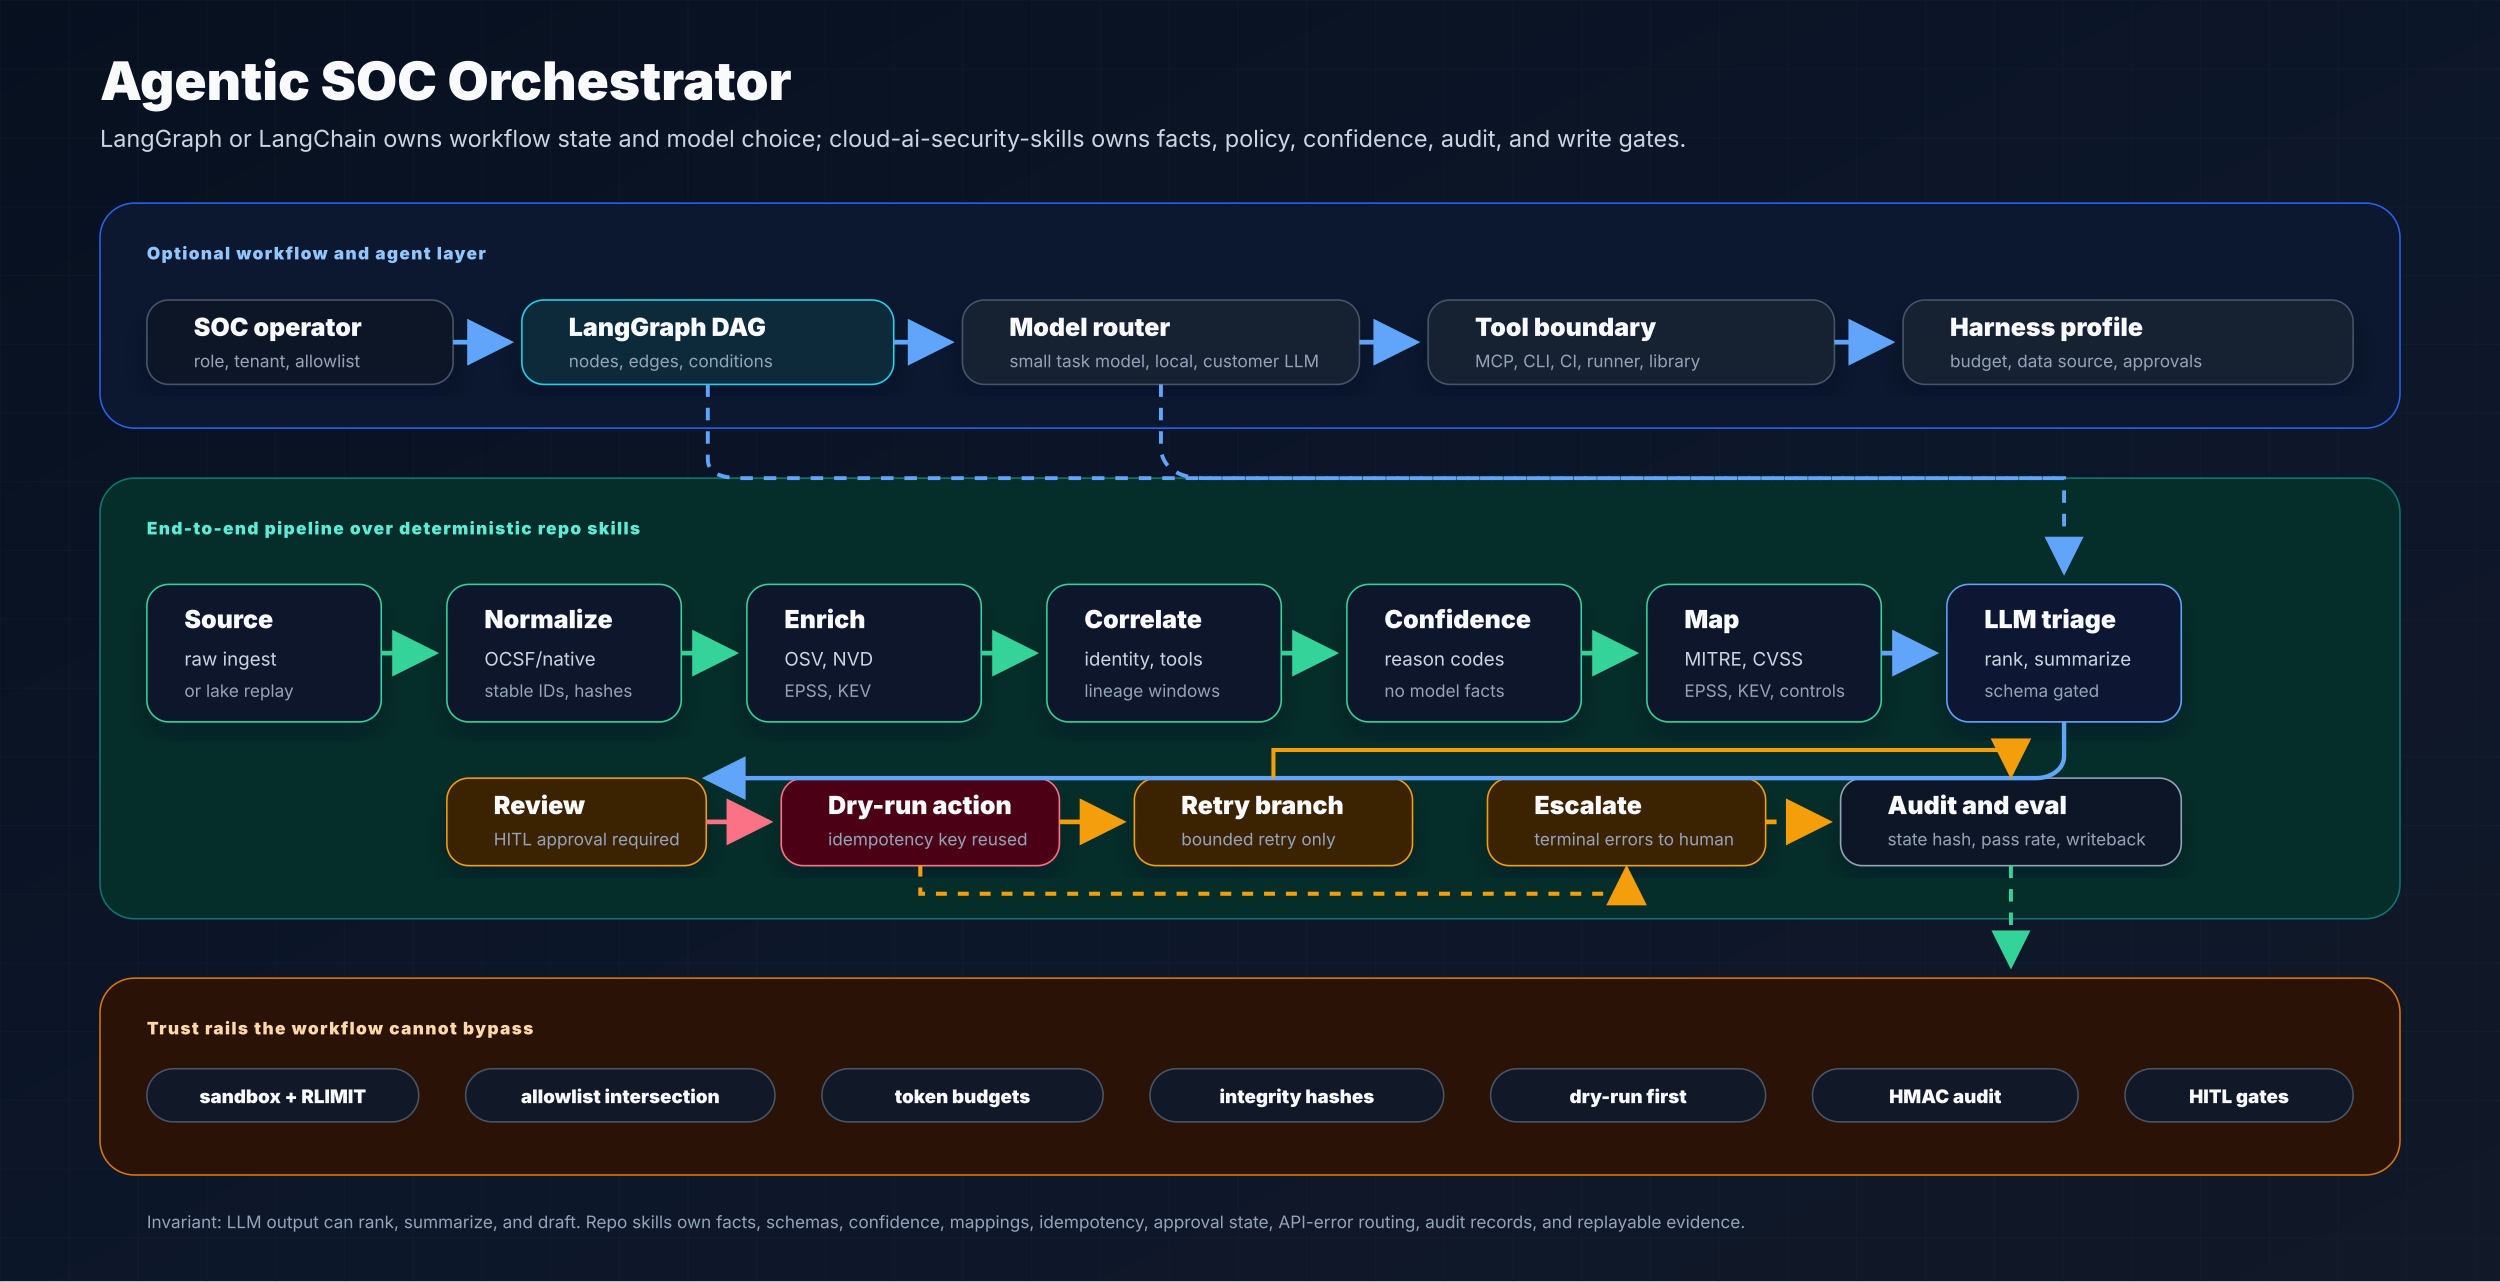
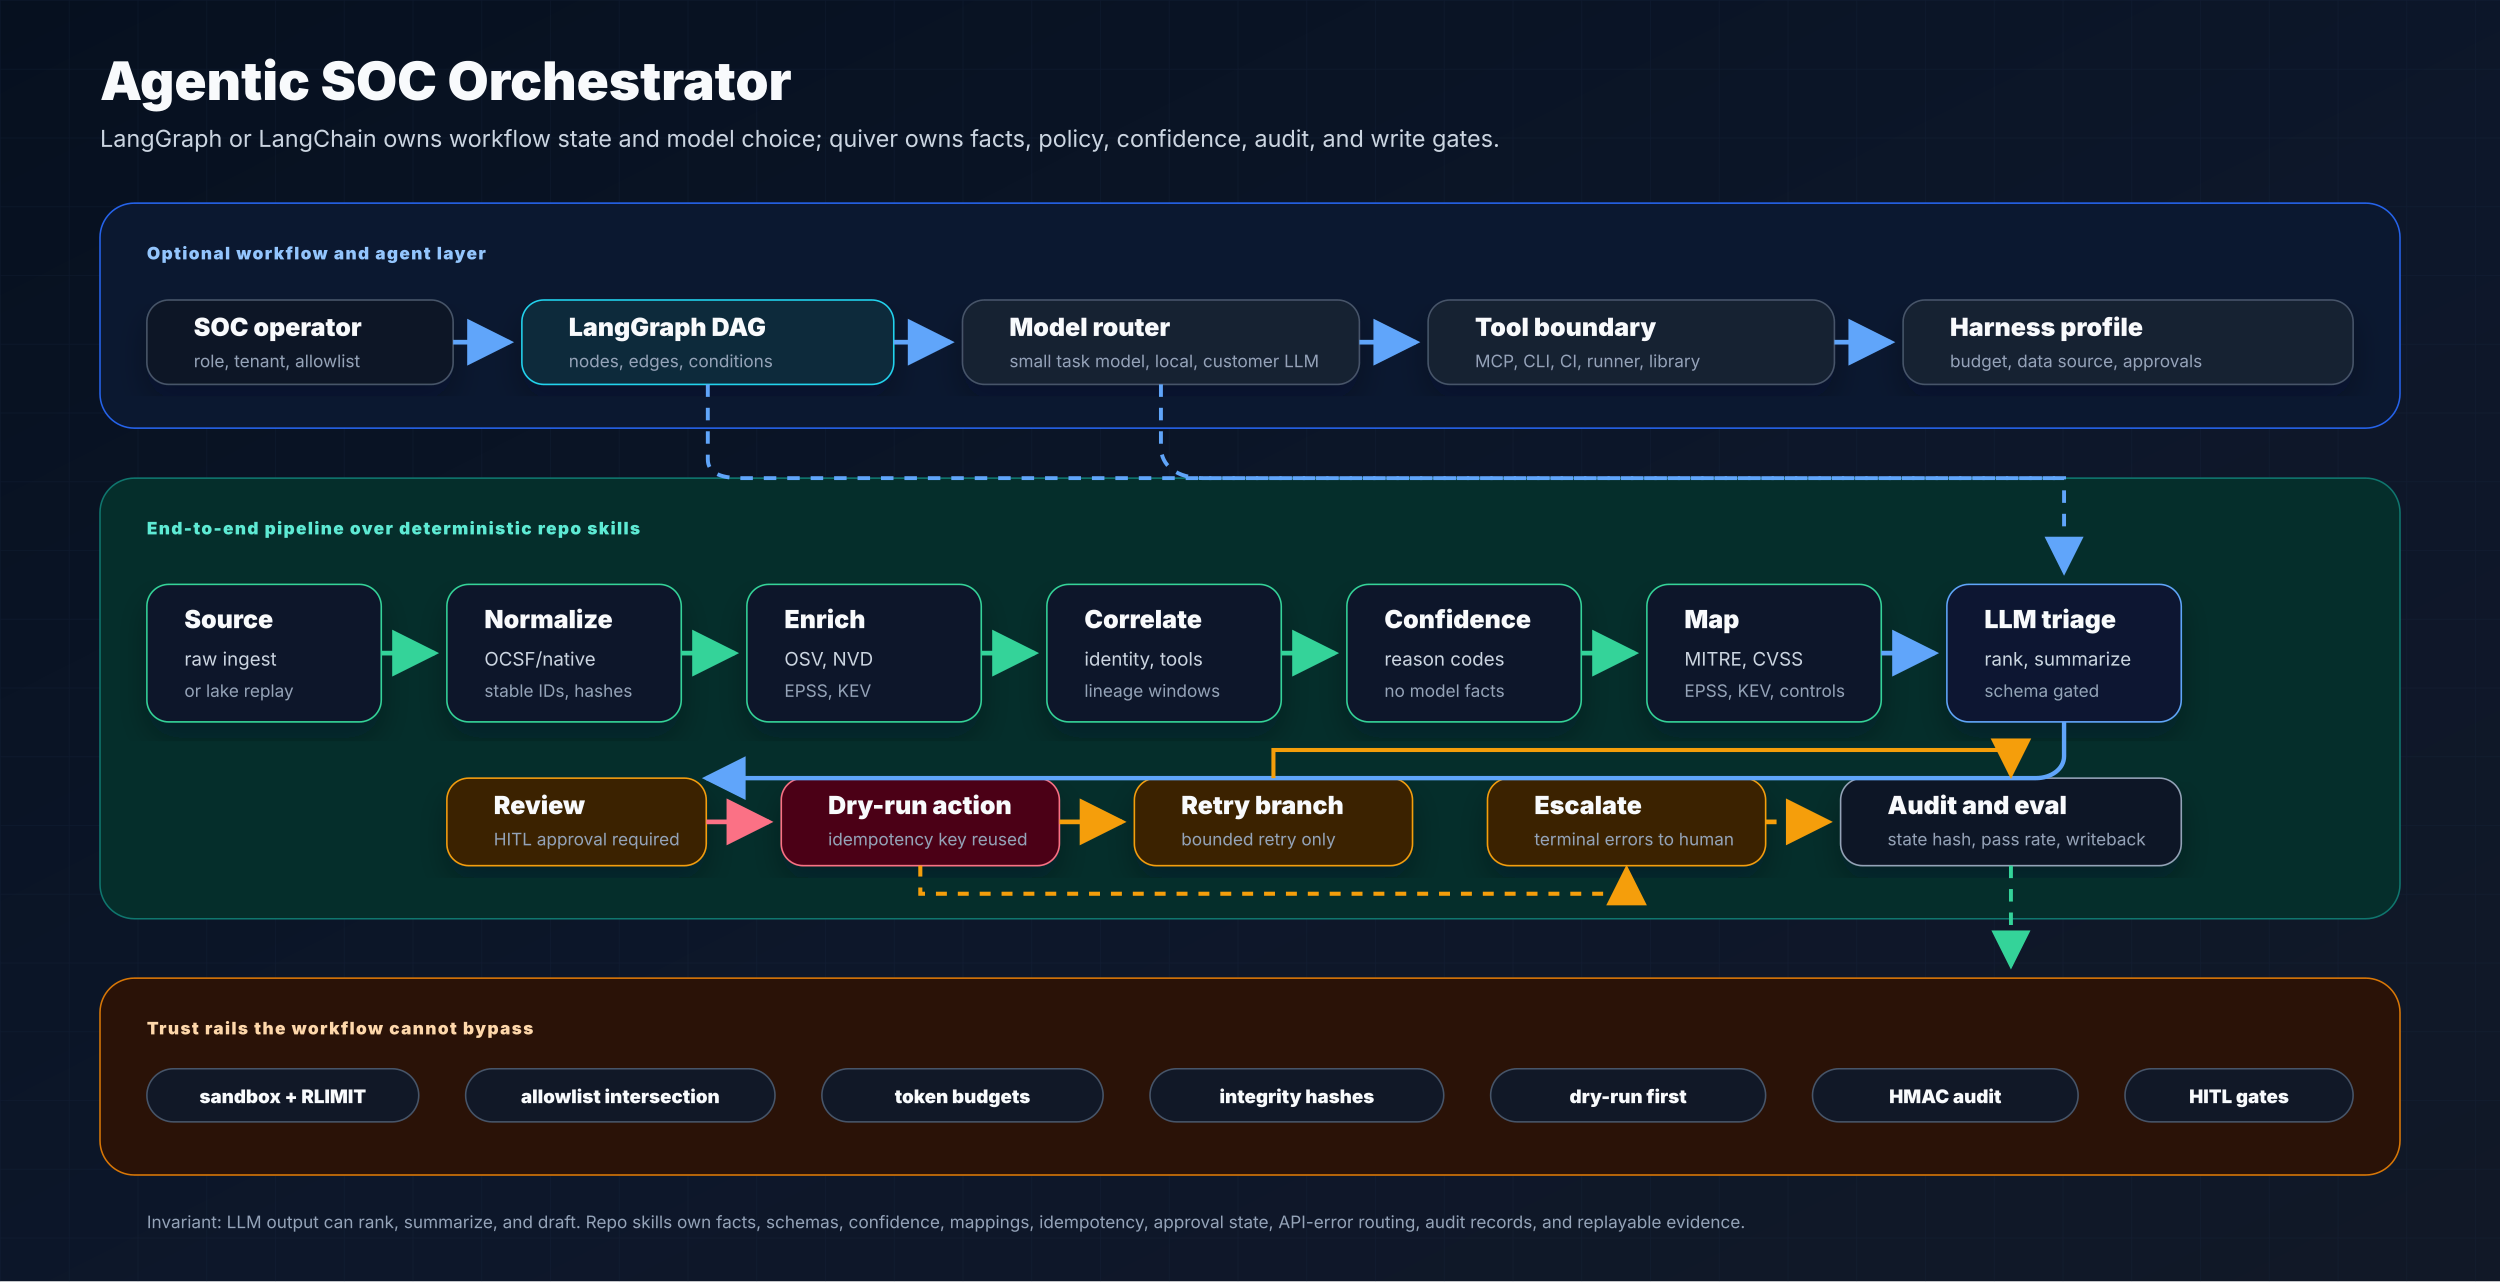
<svg xmlns="http://www.w3.org/2000/svg" width="1600" height="820" viewBox="0 0 1600 820" role="img" aria-labelledby="title desc">
  <defs>
    <linearGradient id="bg" x1="0" y1="0" x2="1" y2="1">
      <stop offset="0" stop-color="#06101f" />
      <stop offset="0.55" stop-color="#0d172a" />
      <stop offset="1" stop-color="#111827" />
    </linearGradient>
    <pattern id="grid" width="44" height="44" patternUnits="userSpaceOnUse">
      <path d="M44 0H0V44" fill="none" stroke="#20314f" stroke-opacity="0.22" stroke-width="1" />
    </pattern>
    <filter id="softShadow" x="-14%" y="-14%" width="128%" height="128%">
      <feDropShadow dx="0" dy="10" stdDeviation="10" flood-color="#020617" flood-opacity="0.30" />
    </filter>
    <marker id="arrowBlue" viewBox="0 0 10 10" refX="9" refY="5" markerWidth="10" markerHeight="10" orient="auto">
      <path d="M0 0L10 5L0 10Z" fill="#60a5fa" />
    </marker>
    <marker id="arrowGreen" viewBox="0 0 10 10" refX="9" refY="5" markerWidth="10" markerHeight="10" orient="auto">
      <path d="M0 0L10 5L0 10Z" fill="#34d399" />
    </marker>
    <marker id="arrowAmber" viewBox="0 0 10 10" refX="9" refY="5" markerWidth="10" markerHeight="10" orient="auto">
      <path d="M0 0L10 5L0 10Z" fill="#f59e0b" />
    </marker>
    <marker id="arrowRose" viewBox="0 0 10 10" refX="9" refY="5" markerWidth="10" markerHeight="10" orient="auto">
      <path d="M0 0L10 5L0 10Z" fill="#fb7185" />
    </marker>
    <style>
      .font{font-family:Inter,ui-sans-serif,system-ui,-apple-system,BlinkMacSystemFont,"Segoe UI",Arial,sans-serif}
      .h1{font-size:34px;font-weight:850;fill:#f8fafc}
      .sub{font-size:15px;fill:#cbd5e1}
      .eyebrow{font-size:11px;font-weight:850;letter-spacing:.08em;text-transform:uppercase}
      .cardTitle{font-size:16px;font-weight:850;fill:#f8fafc}
      .body{font-size:12px;fill:#cbd5e1}
      .tiny{font-size:11px;fill:#94a3b8}
      .badge{font-size:12px;font-weight:850;fill:#f8fafc}
    </style>
  </defs>
  <rect width="1600" height="820" fill="url(#bg)" />
  <rect width="1600" height="820" fill="url(#grid)" />
  <g class="font">
    <text x="64" y="64" class="h1">Agentic SOC Orchestrator</text>
-     <text x="64" y="94" class="sub">LangGraph or LangChain owns workflow state and model choice; cloud-ai-security-skills owns facts, policy, confidence, audit, and write gates.</text>
+     <text x="64" y="94" class="sub">LangGraph or LangChain owns workflow state and model choice; quiver owns facts, policy, confidence, audit, and write gates.</text>
    <rect x="64" y="130" width="1472" height="144" rx="22" fill="#0b1830" stroke="#2563eb" />
    <text x="94" y="166" class="eyebrow" fill="#93c5fd">Optional workflow and agent layer</text>
    <g filter="url(#softShadow)">
      <rect x="94" y="192" width="196" height="54" rx="14" fill="#111827" stroke="#475569" />
      <text x="124" y="215" class="cardTitle">SOC operator</text>
      <text x="124" y="235" class="tiny">role, tenant, allowlist</text>
      <rect x="334" y="192" width="238" height="54" rx="14" fill="#0f2a3b" stroke="#22d3ee" />
      <text x="364" y="215" class="cardTitle">LangGraph DAG</text>
      <text x="364" y="235" class="tiny">nodes, edges, conditions</text>
      <rect x="616" y="192" width="254" height="54" rx="14" fill="#172033" stroke="#475569" />
      <text x="646" y="215" class="cardTitle">Model router</text>
      <text x="646" y="235" class="tiny">small task model, local, customer LLM</text>
      <rect x="914" y="192" width="260" height="54" rx="14" fill="#172033" stroke="#475569" />
      <text x="944" y="215" class="cardTitle">Tool boundary</text>
      <text x="944" y="235" class="tiny">MCP, CLI, CI, runner, library</text>
      <rect x="1218" y="192" width="288" height="54" rx="14" fill="#172033" stroke="#475569" />
      <text x="1248" y="215" class="cardTitle">Harness profile</text>
      <text x="1248" y="235" class="tiny">budget, data source, approvals</text>
    </g>
    <path d="M290 219H326" stroke="#60a5fa" stroke-width="3" marker-end="url(#arrowBlue)" fill="none" />
    <path d="M572 219H608" stroke="#60a5fa" stroke-width="3" marker-end="url(#arrowBlue)" fill="none" />
    <path d="M870 219H906" stroke="#60a5fa" stroke-width="3" marker-end="url(#arrowBlue)" fill="none" />
    <path d="M1174 219H1210" stroke="#60a5fa" stroke-width="3" marker-end="url(#arrowBlue)" fill="none" />
    <rect x="64" y="306" width="1472" height="282" rx="22" fill="#052e2b" stroke="#0f766e" />
    <text x="94" y="342" class="eyebrow" fill="#5eead4">End-to-end pipeline over deterministic repo skills</text>
    <g filter="url(#softShadow)">
      <rect x="94" y="374" width="150" height="88" rx="14" fill="#0f172a" stroke="#34d399" />
      <text x="118" y="402" class="cardTitle">Source</text>
      <text x="118" y="426" class="body">raw ingest</text>
      <text x="118" y="446" class="tiny">or lake replay</text>
      <rect x="286" y="374" width="150" height="88" rx="14" fill="#0f172a" stroke="#34d399" />
      <text x="310" y="402" class="cardTitle">Normalize</text>
      <text x="310" y="426" class="body">OCSF/native</text>
      <text x="310" y="446" class="tiny">stable IDs, hashes</text>
      <rect x="478" y="374" width="150" height="88" rx="14" fill="#0f172a" stroke="#34d399" />
      <text x="502" y="402" class="cardTitle">Enrich</text>
      <text x="502" y="426" class="body">OSV, NVD</text>
      <text x="502" y="446" class="tiny">EPSS, KEV</text>
      <rect x="670" y="374" width="150" height="88" rx="14" fill="#0f172a" stroke="#34d399" />
      <text x="694" y="402" class="cardTitle">Correlate</text>
      <text x="694" y="426" class="body">identity, tools</text>
      <text x="694" y="446" class="tiny">lineage windows</text>
      <rect x="862" y="374" width="150" height="88" rx="14" fill="#0f172a" stroke="#34d399" />
      <text x="886" y="402" class="cardTitle">Confidence</text>
      <text x="886" y="426" class="body">reason codes</text>
      <text x="886" y="446" class="tiny">no model facts</text>
      <rect x="1054" y="374" width="150" height="88" rx="14" fill="#0f172a" stroke="#34d399" />
      <text x="1078" y="402" class="cardTitle">Map</text>
      <text x="1078" y="426" class="body">MITRE, CVSS</text>
      <text x="1078" y="446" class="tiny">EPSS, KEV, controls</text>
      <rect x="1246" y="374" width="150" height="88" rx="14" fill="#0b1830" stroke="#60a5fa" />
      <text x="1270" y="402" class="cardTitle">LLM triage</text>
      <text x="1270" y="426" class="body">rank, summarize</text>
      <text x="1270" y="446" class="tiny">schema gated</text>
    </g>
    <path d="M244 418H278" stroke="#34d399" stroke-width="3" marker-end="url(#arrowGreen)" fill="none" />
    <path d="M436 418H470" stroke="#34d399" stroke-width="3" marker-end="url(#arrowGreen)" fill="none" />
    <path d="M628 418H662" stroke="#34d399" stroke-width="3" marker-end="url(#arrowGreen)" fill="none" />
    <path d="M820 418H854" stroke="#34d399" stroke-width="3" marker-end="url(#arrowGreen)" fill="none" />
    <path d="M1012 418H1046" stroke="#34d399" stroke-width="3" marker-end="url(#arrowGreen)" fill="none" />
    <path d="M1204 418H1238" stroke="#60a5fa" stroke-width="3" marker-end="url(#arrowBlue)" fill="none" />
    <g filter="url(#softShadow)">
      <rect x="286" y="498" width="166" height="56" rx="14" fill="#3b2403" stroke="#f59e0b" />
      <text x="316" y="521" class="cardTitle">Review</text>
      <text x="316" y="541" class="tiny" fill="#fef3c7">HITL approval required</text>
      <rect x="500" y="498" width="178" height="56" rx="14" fill="#4c0519" stroke="#fb7185" />
      <text x="530" y="521" class="cardTitle">Dry-run action</text>
      <text x="530" y="541" class="tiny" fill="#fecdd3">idempotency key reused</text>
      <rect x="726" y="498" width="178" height="56" rx="14" fill="#3b2403" stroke="#f59e0b" />
      <text x="756" y="521" class="cardTitle">Retry branch</text>
      <text x="756" y="541" class="tiny" fill="#fef3c7">bounded retry only</text>
      <rect x="952" y="498" width="178" height="56" rx="14" fill="#3b2403" stroke="#f59e0b" />
      <text x="982" y="521" class="cardTitle">Escalate</text>
      <text x="982" y="541" class="tiny" fill="#fef3c7">terminal errors to human</text>
      <rect x="1178" y="498" width="218" height="56" rx="14" fill="#111827" stroke="#94a3b8" />
      <text x="1208" y="521" class="cardTitle">Audit and eval</text>
      <text x="1208" y="541" class="tiny">state hash, pass rate, writeback</text>
    </g>
    <path d="M1321 462V484C1321 492 1313 498 1303 498H452" stroke="#60a5fa" stroke-width="2.8" marker-end="url(#arrowBlue)" fill="none" />
    <path d="M452 526H492" stroke="#fb7185" stroke-width="3" marker-end="url(#arrowRose)" fill="none" />
    <path d="M678 526H718" stroke="#f59e0b" stroke-width="3" marker-end="url(#arrowAmber)" fill="none" />
    <path d="M589 554V572H1041V556" stroke="#f59e0b" stroke-width="2.6" marker-end="url(#arrowAmber)" fill="none" stroke-dasharray="7 7" />
    <path d="M815 498V480H1287V496" stroke="#f59e0b" stroke-width="2.6" marker-end="url(#arrowAmber)" fill="none" />
    <path d="M1130 526H1170" stroke="#f59e0b" stroke-width="3" marker-end="url(#arrowAmber)" fill="none" stroke-dasharray="7 7" />
    <rect x="64" y="626" width="1472" height="126" rx="22" fill="#2a1207" stroke="#d97706" />
    <text x="94" y="662" class="eyebrow" fill="#fed7aa">Trust rails the workflow cannot bypass</text>
    <g>
      <rect x="94" y="684" width="174" height="34" rx="17" fill="#111827" stroke="#475569" />
      <text x="181" y="706" text-anchor="middle" class="badge">sandbox + RLIMIT</text>
      <rect x="298" y="684" width="198" height="34" rx="17" fill="#111827" stroke="#475569" />
      <text x="397" y="706" text-anchor="middle" class="badge">allowlist intersection</text>
      <rect x="526" y="684" width="180" height="34" rx="17" fill="#111827" stroke="#475569" />
      <text x="616" y="706" text-anchor="middle" class="badge">token budgets</text>
      <rect x="736" y="684" width="188" height="34" rx="17" fill="#111827" stroke="#475569" />
      <text x="830" y="706" text-anchor="middle" class="badge">integrity hashes</text>
      <rect x="954" y="684" width="176" height="34" rx="17" fill="#111827" stroke="#475569" />
      <text x="1042" y="706" text-anchor="middle" class="badge">dry-run first</text>
      <rect x="1160" y="684" width="170" height="34" rx="17" fill="#111827" stroke="#475569" />
      <text x="1245" y="706" text-anchor="middle" class="badge">HMAC audit</text>
      <rect x="1360" y="684" width="146" height="34" rx="17" fill="#111827" stroke="#475569" />
      <text x="1433" y="706" text-anchor="middle" class="badge">HITL gates</text>
    </g>
    <path d="M453 246V294C453 302 460 306 474 306H1321V366" stroke="#60a5fa" stroke-width="2.5" marker-end="url(#arrowBlue)" fill="none" stroke-dasharray="8 7" />
    <path d="M743 246V286C743 298 753 306 770 306H1321" stroke="#60a5fa" stroke-width="2.5" fill="none" stroke-dasharray="8 7" />
    <path d="M1287 554V618" stroke="#34d399" stroke-width="2.5" marker-end="url(#arrowGreen)" fill="none" stroke-dasharray="8 7" />
    <text x="94" y="786" class="tiny" fill="#94a3b8">Invariant: LLM output can rank, summarize, and draft. Repo skills own facts, schemas, confidence, mappings, idempotency, approval state, API-error routing, audit records, and replayable evidence.</text>
  </g>
</svg>
